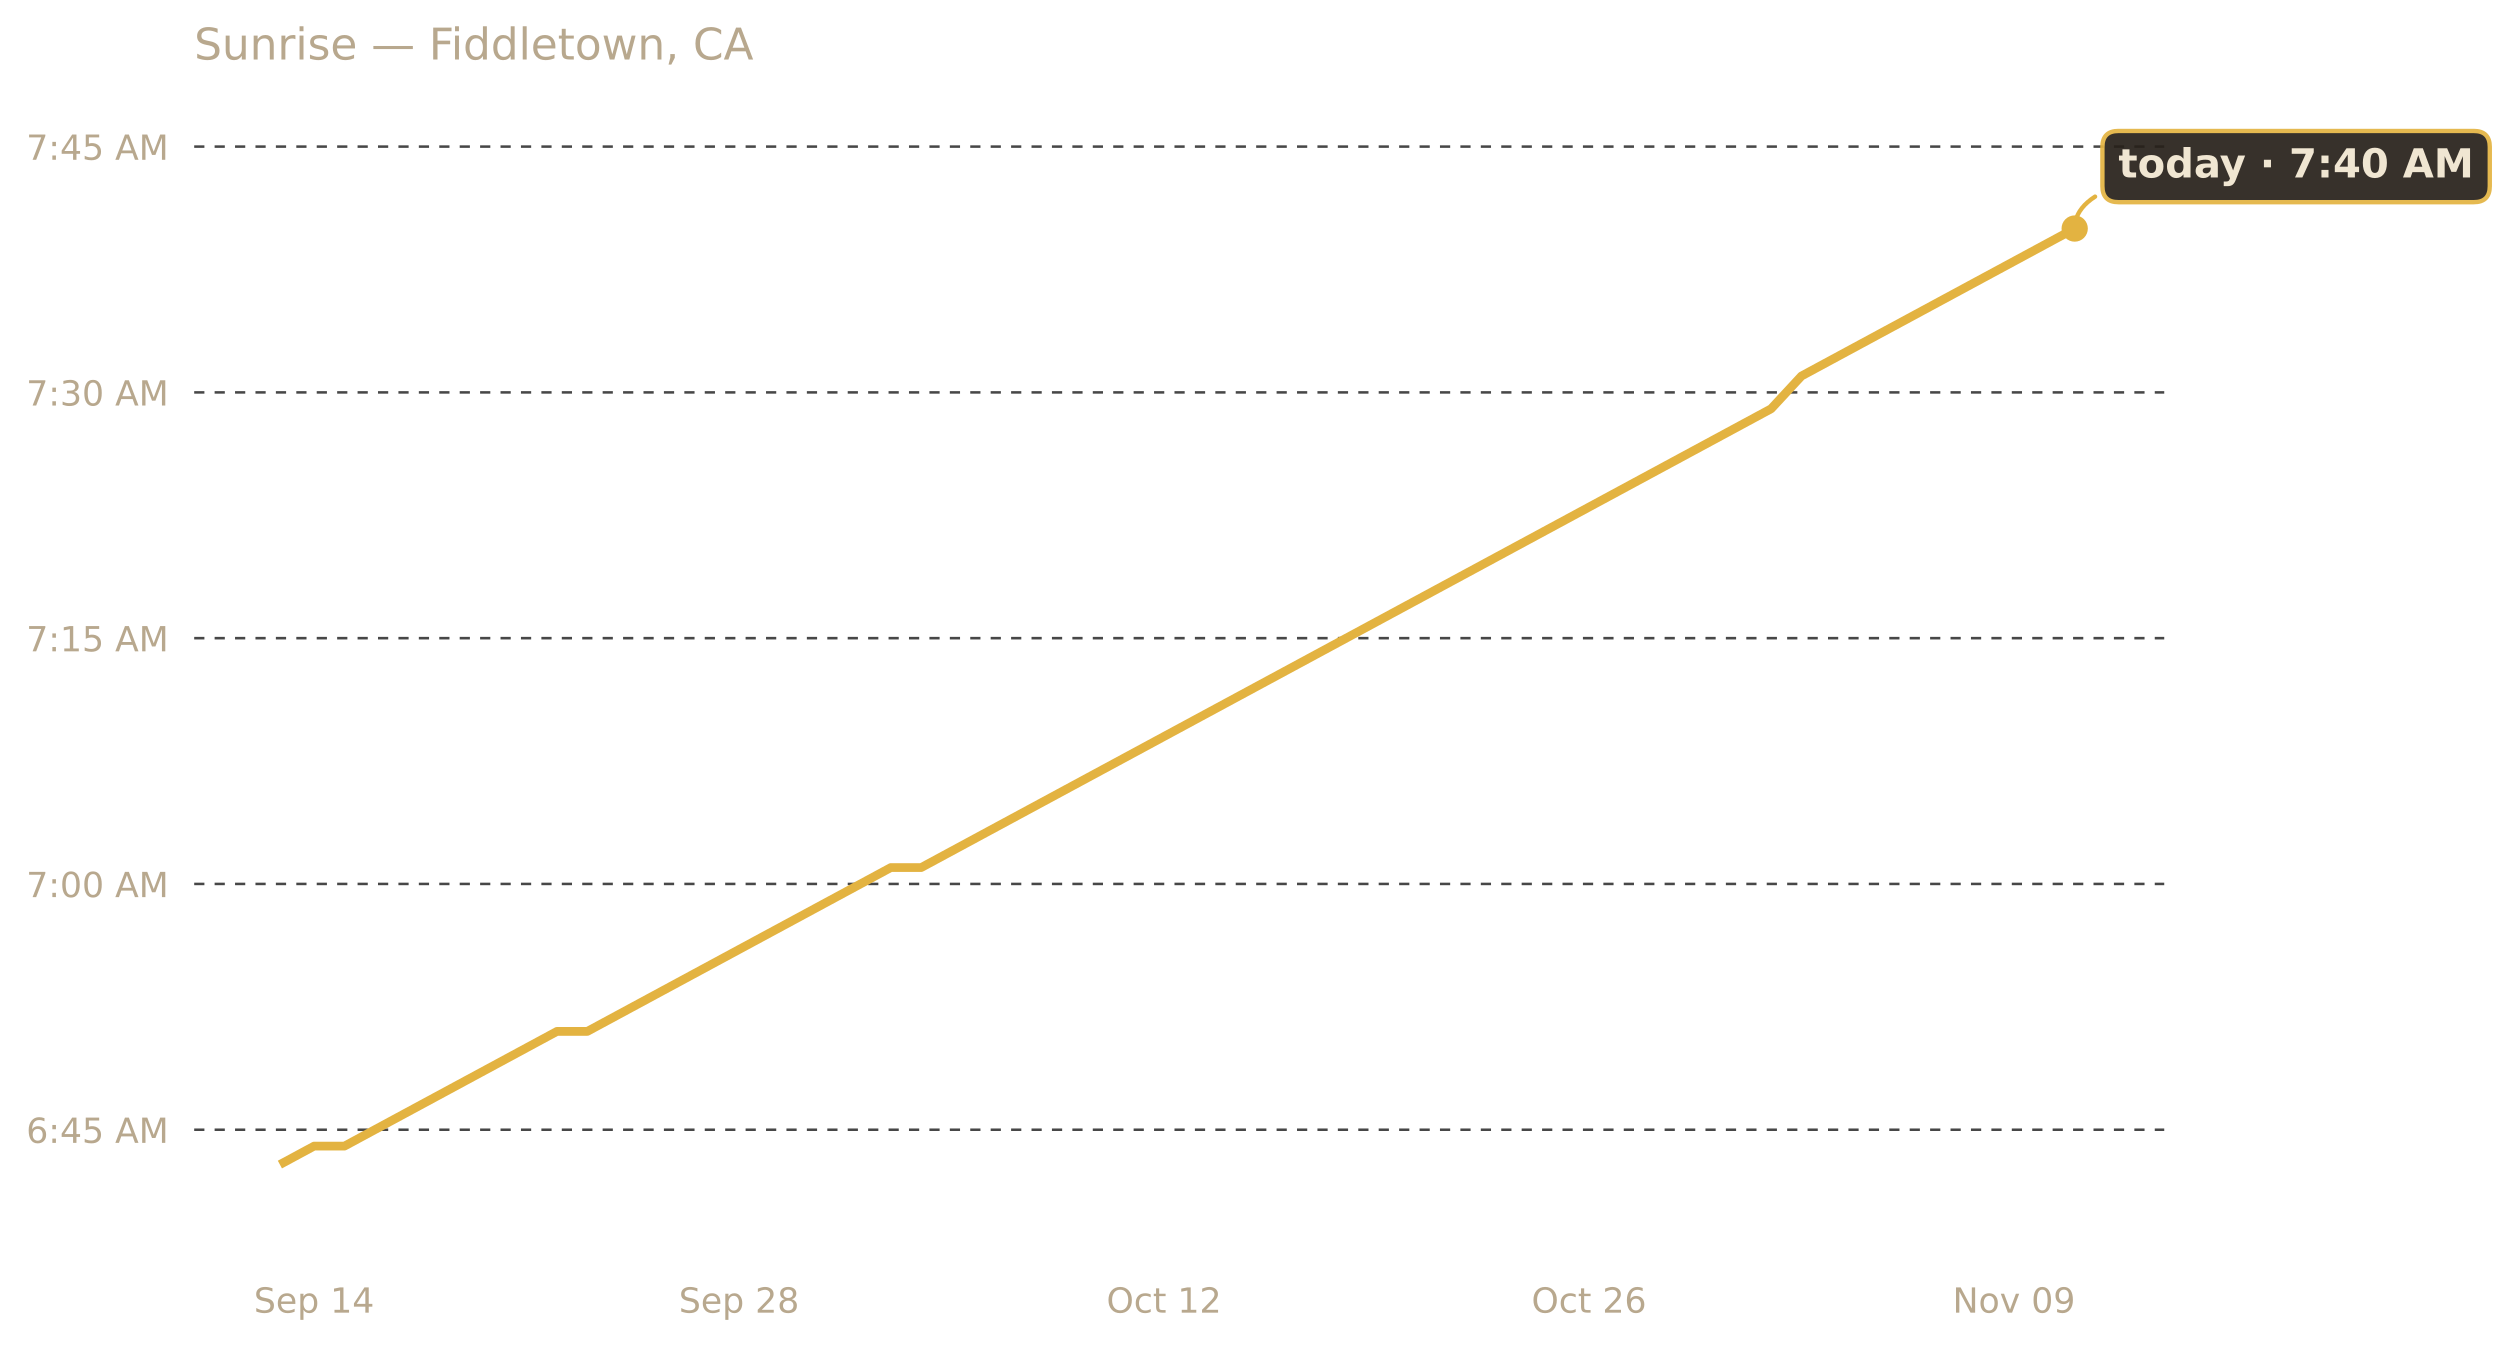
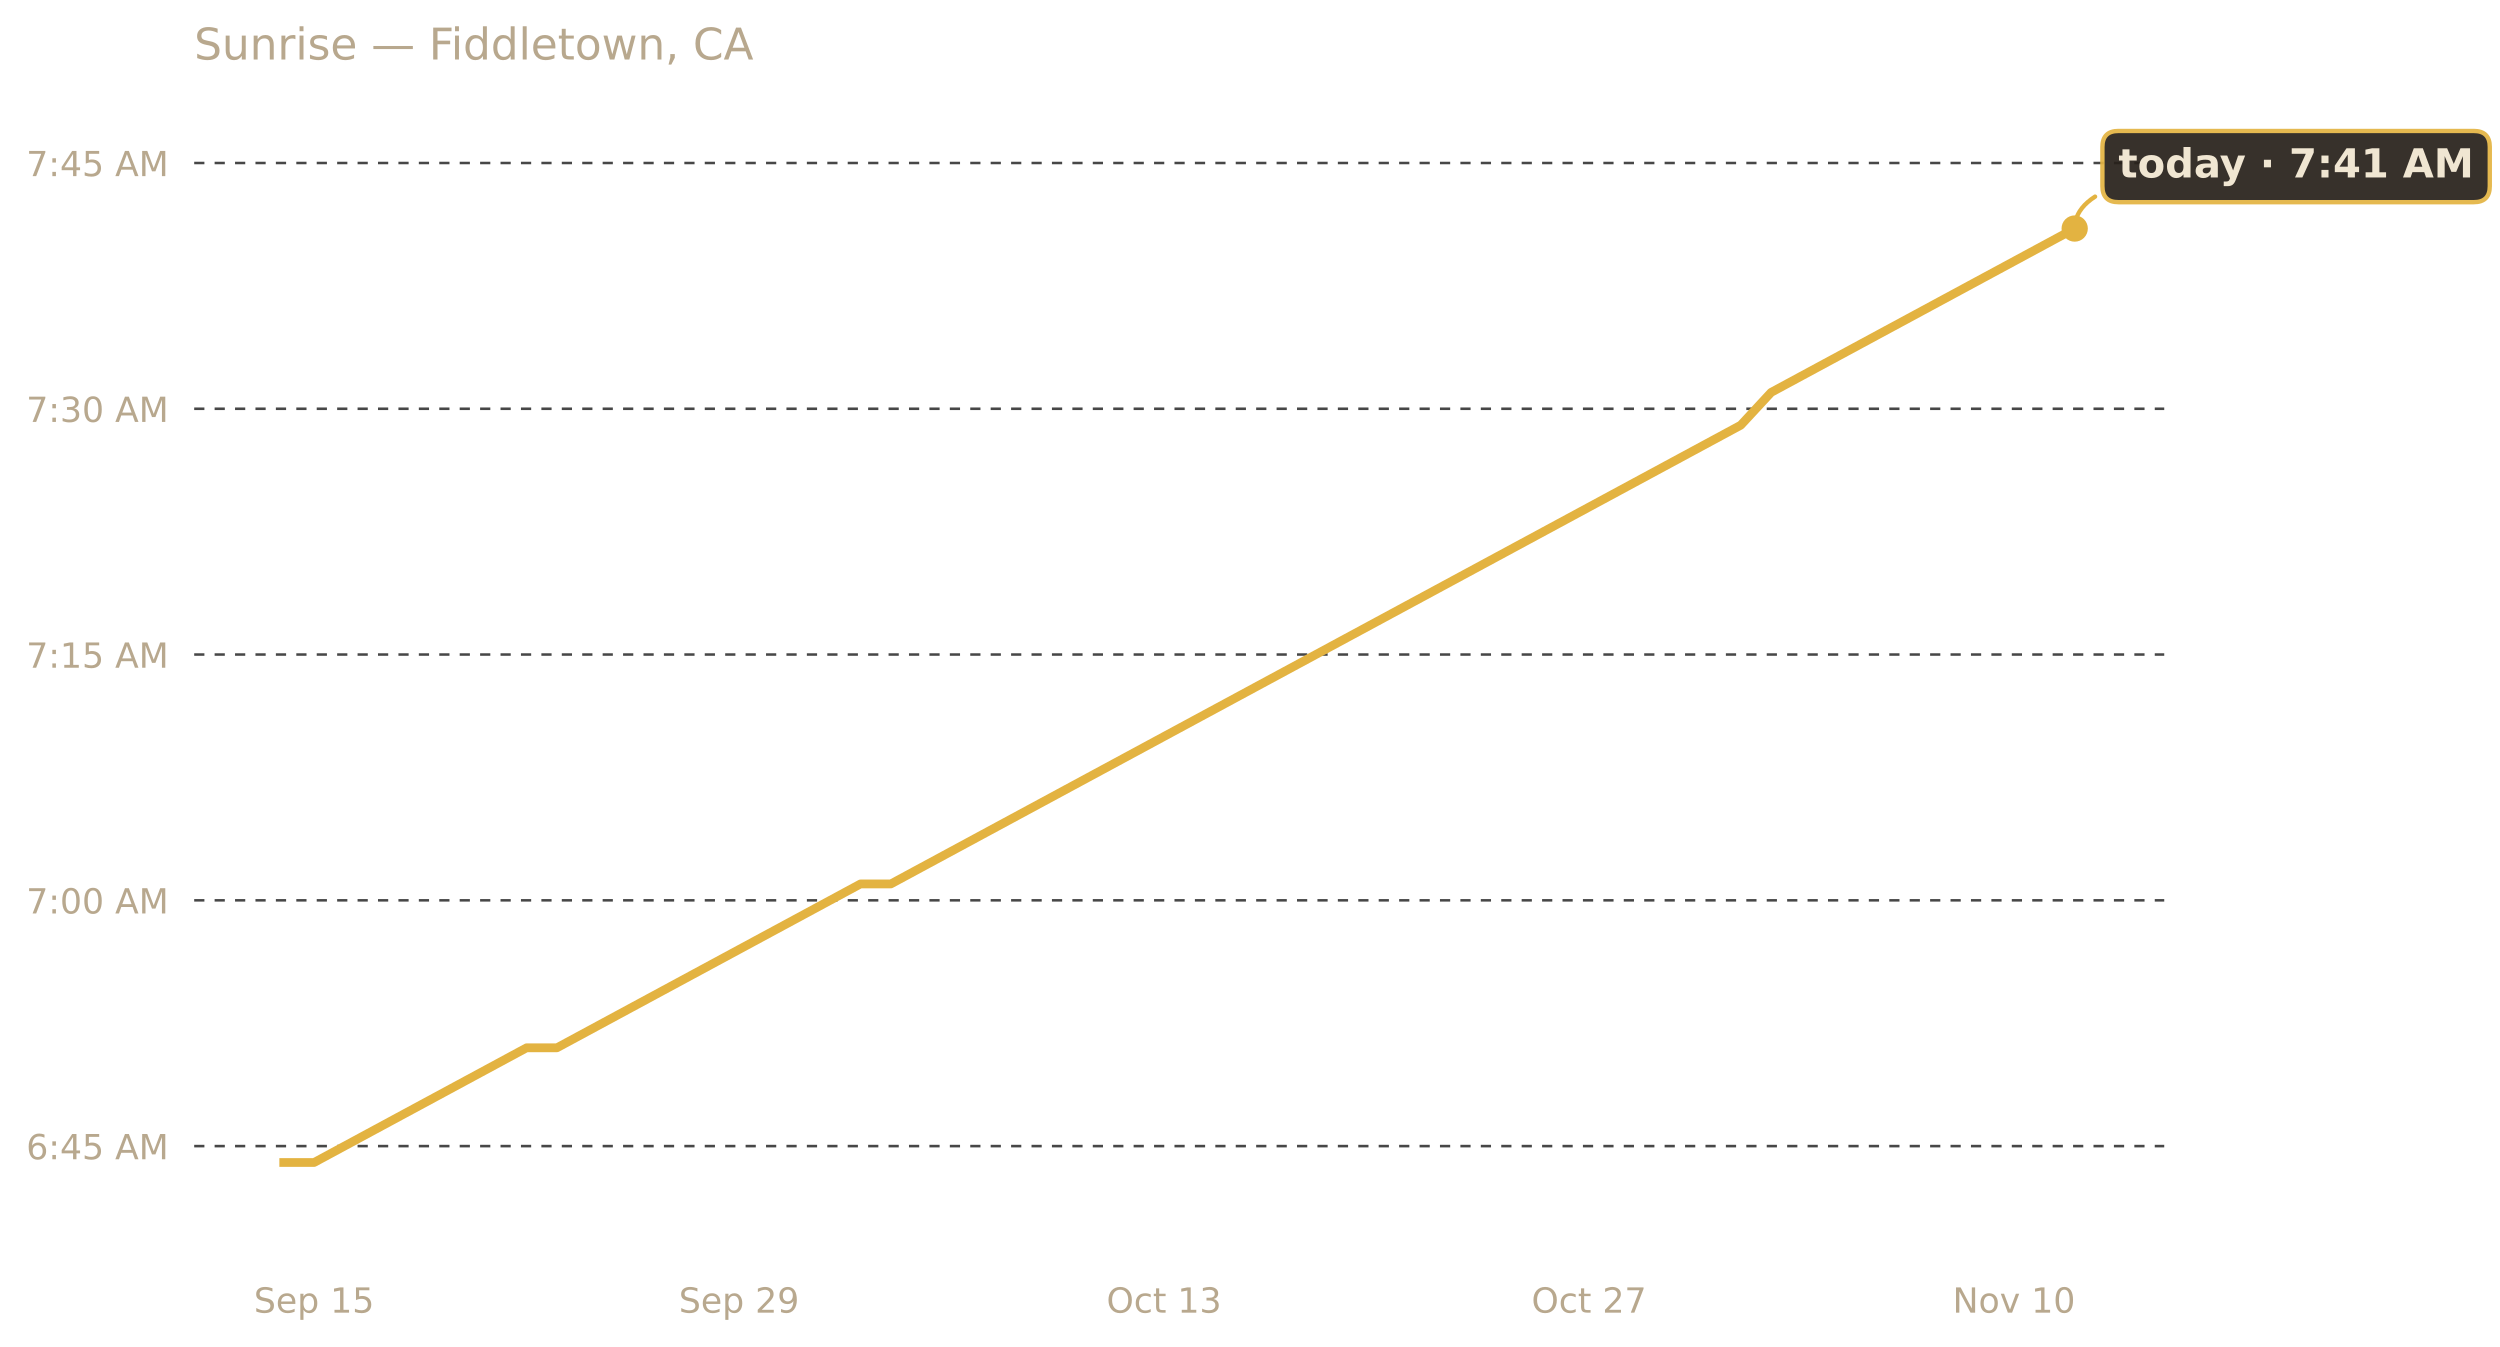
<svg xmlns="http://www.w3.org/2000/svg" xmlns:xlink="http://www.w3.org/1999/xlink" width="685.516pt" height="369.112pt" viewBox="0 0 685.516 369.112" version="1.1">
  <defs>
    <style type="text/css">*{stroke-linejoin: round; stroke-linecap: butt}</style>
  </defs>
  <g id="figure_1">
    <g id="patch_1">
      <path d="M 0 369.112  L 685.516 369.112  L 685.516 0  L 0 0  L 0 369.112  z " style="fill: none; opacity: 0" />
    </g>
    <g id="axes_1">
      <g id="patch_2">
        <path d="M 53.248 345.718  L 593.447 345.718  L 593.447 30.318  L 53.248 30.318  L 53.248 345.718  z " style="fill: none" />
      </g>
      <g id="matplotlib.axis_1">
        <g id="xtick_1">
          <g id="text_1">
            <g style="fill: #b8a88e" transform="translate(69.6183 359.9366) scale(0.095 -0.095)">
              <defs>
                <path id="DejaVuSans-53" d="M 3425 4513  L 3425 3897  Q 3066 4069 2747 4153  Q 2428 4238 2131 4238  Q 1616 4238 1336 4038  Q 1056 3838 1056 3469  Q 1056 3159 1242 3001  Q 1428 2844 1947 2747  L 2328 2669  Q 3034 2534 3370 2195  Q 3706 1856 3706 1288  Q 3706 609 3251 259  Q 2797 -91 1919 -91  Q 1588 -91 1214 -16  Q 841 59 441 206  L 441 856  Q 825 641 1194 531  Q 1563 422 1919 422  Q 2459 422 2753 634  Q 3047 847 3047 1241  Q 3047 1584 2836 1778  Q 2625 1972 2144 2069  L 1759 2144  Q 1053 2284 737 2584  Q 422 2884 422 3419  Q 422 4038 858 4394  Q 1294 4750 2059 4750  Q 2388 4750 2728 4690  Q 3069 4631 3425 4513  z " transform="scale(0.015625)" />
                <path id="DejaVuSans-65" d="M 3597 1894  L 3597 1613  L 953 1613  Q 991 1019 1311 708  Q 1631 397 2203 397  Q 2534 397 2845 478  Q 3156 559 3463 722  L 3463 178  Q 3153 47 2828 -22  Q 2503 -91 2169 -91  Q 1331 -91 842 396  Q 353 884 353 1716  Q 353 2575 817 3079  Q 1281 3584 2069 3584  Q 2775 3584 3186 3129  Q 3597 2675 3597 1894  z M 3022 2063  Q 3016 2534 2758 2815  Q 2500 3097 2075 3097  Q 1594 3097 1305 2825  Q 1016 2553 972 2059  L 3022 2063  z " transform="scale(0.015625)" />
                <path id="DejaVuSans-70" d="M 1159 525  L 1159 -1331  L 581 -1331  L 581 3500  L 1159 3500  L 1159 2969  Q 1341 3281 1617 3432  Q 1894 3584 2278 3584  Q 2916 3584 3314 3078  Q 3713 2572 3713 1747  Q 3713 922 3314 415  Q 2916 -91 2278 -91  Q 1894 -91 1617 61  Q 1341 213 1159 525  z M 3116 1747  Q 3116 2381 2855 2742  Q 2594 3103 2138 3103  Q 1681 3103 1420 2742  Q 1159 2381 1159 1747  Q 1159 1113 1420 752  Q 1681 391 2138 391  Q 2594 391 2855 752  Q 3116 1113 3116 1747  z " transform="scale(0.015625)" />
                <path id="DejaVuSans-20" transform="scale(0.015625)" />
                <path id="DejaVuSans-31" d="M 794 531  L 1825 531  L 1825 4091  L 703 3866  L 703 4441  L 1819 4666  L 2450 4666  L 2450 531  L 3481 531  L 3481 0  L 794 0  L 794 531  z " transform="scale(0.015625)" />
-                 <path id="DejaVuSans-34" d="M 2419 4116  L 825 1625  L 2419 1625  L 2419 4116  z M 2253 4666  L 3047 4666  L 3047 1625  L 3713 1625  L 3713 1100  L 3047 1100  L 3047 0  L 2419 0  L 2419 1100  L 313 1100  L 313 1709  L 2253 4666  z " transform="scale(0.015625)" />
+                 <path id="DejaVuSans-35" d="M 691 4666  L 3169 4666  L 3169 4134  L 1269 4134  L 1269 2991  Q 1406 3038 1543 3061  Q 1681 3084 1819 3084  Q 2600 3084 3056 2656  Q 3513 2228 3513 1497  Q 3513 744 3044 326  Q 2575 -91 1722 -91  Q 1428 -91 1123 -41  Q 819 9 494 109  L 494 744  Q 775 591 1075 516  Q 1375 441 1709 441  Q 2250 441 2565 725  Q 2881 1009 2881 1497  Q 2881 1984 2565 2268  Q 2250 2553 1709 2553  Q 1456 2553 1204 2497  Q 953 2441 691 2322  L 691 4666  z " transform="scale(0.015625)" />
              </defs>
              <use xlink:href="#DejaVuSans-53" />
              <use xlink:href="#DejaVuSans-65" x="63.477" />
              <use xlink:href="#DejaVuSans-70" x="125" />
              <use xlink:href="#DejaVuSans-20" x="188.477" />
              <use xlink:href="#DejaVuSans-31" x="220.264" />
-               <use xlink:href="#DejaVuSans-34" x="283.887" />
+               <use xlink:href="#DejaVuSans-35" x="283.887" />
            </g>
          </g>
        </g>
        <g id="xtick_2">
          <g id="text_2">
            <g style="fill: #b8a88e" transform="translate(186.1481 359.9366) scale(0.095 -0.095)">
              <defs>
                <path id="DejaVuSans-32" d="M 1228 531  L 3431 531  L 3431 0  L 469 0  L 469 531  Q 828 903 1448 1529  Q 2069 2156 2228 2338  Q 2531 2678 2651 2914  Q 2772 3150 2772 3378  Q 2772 3750 2511 3984  Q 2250 4219 1831 4219  Q 1534 4219 1204 4116  Q 875 4013 500 3803  L 500 4441  Q 881 4594 1212 4672  Q 1544 4750 1819 4750  Q 2544 4750 2975 4387  Q 3406 4025 3406 3419  Q 3406 3131 3298 2873  Q 3191 2616 2906 2266  Q 2828 2175 2409 1742  Q 1991 1309 1228 531  z " transform="scale(0.015625)" />
-                 <path id="DejaVuSans-38" d="M 2034 2216  Q 1584 2216 1326 1975  Q 1069 1734 1069 1313  Q 1069 891 1326 650  Q 1584 409 2034 409  Q 2484 409 2743 651  Q 3003 894 3003 1313  Q 3003 1734 2745 1975  Q 2488 2216 2034 2216  z M 1403 2484  Q 997 2584 770 2862  Q 544 3141 544 3541  Q 544 4100 942 4425  Q 1341 4750 2034 4750  Q 2731 4750 3128 4425  Q 3525 4100 3525 3541  Q 3525 3141 3298 2862  Q 3072 2584 2669 2484  Q 3125 2378 3379 2068  Q 3634 1759 3634 1313  Q 3634 634 3220 271  Q 2806 -91 2034 -91  Q 1263 -91 848 271  Q 434 634 434 1313  Q 434 1759 690 2068  Q 947 2378 1403 2484  z M 1172 3481  Q 1172 3119 1398 2916  Q 1625 2713 2034 2713  Q 2441 2713 2670 2916  Q 2900 3119 2900 3481  Q 2900 3844 2670 4047  Q 2441 4250 2034 4250  Q 1625 4250 1398 4047  Q 1172 3844 1172 3481  z " transform="scale(0.015625)" />
+                 <path id="DejaVuSans-39" d="M 703 97  L 703 672  Q 941 559 1184 500  Q 1428 441 1663 441  Q 2288 441 2617 861  Q 2947 1281 2994 2138  Q 2813 1869 2534 1725  Q 2256 1581 1919 1581  Q 1219 1581 811 2004  Q 403 2428 403 3163  Q 403 3881 828 4315  Q 1253 4750 1959 4750  Q 2769 4750 3195 4129  Q 3622 3509 3622 2328  Q 3622 1225 3098 567  Q 2575 -91 1691 -91  Q 1453 -91 1209 -44  Q 966 3 703 97  z M 1959 2075  Q 2384 2075 2632 2365  Q 2881 2656 2881 3163  Q 2881 3666 2632 3958  Q 2384 4250 1959 4250  Q 1534 4250 1286 3958  Q 1038 3666 1038 3163  Q 1038 2656 1286 2365  Q 1534 2075 1959 2075  z " transform="scale(0.015625)" />
              </defs>
              <use xlink:href="#DejaVuSans-53" />
              <use xlink:href="#DejaVuSans-65" x="63.477" />
              <use xlink:href="#DejaVuSans-70" x="125" />
              <use xlink:href="#DejaVuSans-20" x="188.477" />
              <use xlink:href="#DejaVuSans-32" x="220.264" />
-               <use xlink:href="#DejaVuSans-38" x="283.887" />
+               <use xlink:href="#DejaVuSans-39" x="283.887" />
            </g>
          </g>
        </g>
        <g id="xtick_3">
          <g id="text_3">
            <g style="fill: #b8a88e" transform="translate(303.4187 359.9366) scale(0.095 -0.095)">
              <defs>
                <path id="DejaVuSans-4f" d="M 2522 4238  Q 1834 4238 1429 3725  Q 1025 3213 1025 2328  Q 1025 1447 1429 934  Q 1834 422 2522 422  Q 3209 422 3611 934  Q 4013 1447 4013 2328  Q 4013 3213 3611 3725  Q 3209 4238 2522 4238  z M 2522 4750  Q 3503 4750 4090 4092  Q 4678 3434 4678 2328  Q 4678 1225 4090 567  Q 3503 -91 2522 -91  Q 1538 -91 948 565  Q 359 1222 359 2328  Q 359 3434 948 4092  Q 1538 4750 2522 4750  z " transform="scale(0.015625)" />
                <path id="DejaVuSans-63" d="M 3122 3366  L 3122 2828  Q 2878 2963 2633 3030  Q 2388 3097 2138 3097  Q 1578 3097 1268 2742  Q 959 2388 959 1747  Q 959 1106 1268 751  Q 1578 397 2138 397  Q 2388 397 2633 464  Q 2878 531 3122 666  L 3122 134  Q 2881 22 2623 -34  Q 2366 -91 2075 -91  Q 1284 -91 818 406  Q 353 903 353 1747  Q 353 2603 823 3093  Q 1294 3584 2113 3584  Q 2378 3584 2631 3529  Q 2884 3475 3122 3366  z " transform="scale(0.015625)" />
                <path id="DejaVuSans-74" d="M 1172 4494  L 1172 3500  L 2356 3500  L 2356 3053  L 1172 3053  L 1172 1153  Q 1172 725 1289 603  Q 1406 481 1766 481  L 2356 481  L 2356 0  L 1766 0  Q 1100 0 847 248  Q 594 497 594 1153  L 594 3053  L 172 3053  L 172 3500  L 594 3500  L 594 4494  L 1172 4494  z " transform="scale(0.015625)" />
+                 <path id="DejaVuSans-33" d="M 2597 2516  Q 3050 2419 3304 2112  Q 3559 1806 3559 1356  Q 3559 666 3084 287  Q 2609 -91 1734 -91  Q 1441 -91 1130 -33  Q 819 25 488 141  L 488 750  Q 750 597 1062 519  Q 1375 441 1716 441  Q 2309 441 2620 675  Q 2931 909 2931 1356  Q 2931 1769 2642 2001  Q 2353 2234 1838 2234  L 1294 2234  L 1294 2753  L 1863 2753  Q 2328 2753 2575 2939  Q 2822 3125 2822 3475  Q 2822 3834 2567 4026  Q 2313 4219 1838 4219  Q 1578 4219 1281 4162  Q 984 4106 628 3988  L 628 4550  Q 988 4650 1302 4700  Q 1616 4750 1894 4750  Q 2613 4750 3031 4423  Q 3450 4097 3450 3541  Q 3450 3153 3228 2886  Q 3006 2619 2597 2516  z " transform="scale(0.015625)" />
              </defs>
              <use xlink:href="#DejaVuSans-4f" />
              <use xlink:href="#DejaVuSans-63" x="78.711" />
              <use xlink:href="#DejaVuSans-74" x="133.691" />
              <use xlink:href="#DejaVuSans-20" x="172.9" />
              <use xlink:href="#DejaVuSans-31" x="204.688" />
-               <use xlink:href="#DejaVuSans-32" x="268.311" />
+               <use xlink:href="#DejaVuSans-33" x="268.311" />
            </g>
          </g>
        </g>
        <g id="xtick_4">
          <g id="text_4">
            <g style="fill: #b8a88e" transform="translate(419.9486 359.9366) scale(0.095 -0.095)">
              <defs>
-                 <path id="DejaVuSans-36" d="M 2113 2584  Q 1688 2584 1439 2293  Q 1191 2003 1191 1497  Q 1191 994 1439 701  Q 1688 409 2113 409  Q 2538 409 2786 701  Q 3034 994 3034 1497  Q 3034 2003 2786 2293  Q 2538 2584 2113 2584  z M 3366 4563  L 3366 3988  Q 3128 4100 2886 4159  Q 2644 4219 2406 4219  Q 1781 4219 1451 3797  Q 1122 3375 1075 2522  Q 1259 2794 1537 2939  Q 1816 3084 2150 3084  Q 2853 3084 3261 2657  Q 3669 2231 3669 1497  Q 3669 778 3244 343  Q 2819 -91 2113 -91  Q 1303 -91 875 529  Q 447 1150 447 2328  Q 447 3434 972 4092  Q 1497 4750 2381 4750  Q 2619 4750 2861 4703  Q 3103 4656 3366 4563  z " transform="scale(0.015625)" />
+                 <path id="DejaVuSans-37" d="M 525 4666  L 3525 4666  L 3525 4397  L 1831 0  L 1172 0  L 2766 4134  L 525 4134  L 525 4666  z " transform="scale(0.015625)" />
              </defs>
              <use xlink:href="#DejaVuSans-4f" />
              <use xlink:href="#DejaVuSans-63" x="78.711" />
              <use xlink:href="#DejaVuSans-74" x="133.691" />
              <use xlink:href="#DejaVuSans-20" x="172.9" />
              <use xlink:href="#DejaVuSans-32" x="204.688" />
-               <use xlink:href="#DejaVuSans-36" x="268.311" />
+               <use xlink:href="#DejaVuSans-37" x="268.311" />
            </g>
          </g>
        </g>
        <g id="xtick_5">
          <g id="text_5">
            <g style="fill: #b8a88e" transform="translate(535.42 359.9366) scale(0.095 -0.095)">
              <defs>
                <path id="DejaVuSans-4e" d="M 628 4666  L 1478 4666  L 3547 763  L 3547 4666  L 4159 4666  L 4159 0  L 3309 0  L 1241 3903  L 1241 0  L 628 0  L 628 4666  z " transform="scale(0.015625)" />
                <path id="DejaVuSans-6f" d="M 1959 3097  Q 1497 3097 1228 2736  Q 959 2375 959 1747  Q 959 1119 1226 758  Q 1494 397 1959 397  Q 2419 397 2687 759  Q 2956 1122 2956 1747  Q 2956 2369 2687 2733  Q 2419 3097 1959 3097  z M 1959 3584  Q 2709 3584 3137 3096  Q 3566 2609 3566 1747  Q 3566 888 3137 398  Q 2709 -91 1959 -91  Q 1206 -91 779 398  Q 353 888 353 1747  Q 353 2609 779 3096  Q 1206 3584 1959 3584  z " transform="scale(0.015625)" />
                <path id="DejaVuSans-76" d="M 191 3500  L 800 3500  L 1894 563  L 2988 3500  L 3597 3500  L 2284 0  L 1503 0  L 191 3500  z " transform="scale(0.015625)" />
                <path id="DejaVuSans-30" d="M 2034 4250  Q 1547 4250 1301 3770  Q 1056 3291 1056 2328  Q 1056 1369 1301 889  Q 1547 409 2034 409  Q 2525 409 2770 889  Q 3016 1369 3016 2328  Q 3016 3291 2770 3770  Q 2525 4250 2034 4250  z M 2034 4750  Q 2819 4750 3233 4129  Q 3647 3509 3647 2328  Q 3647 1150 3233 529  Q 2819 -91 2034 -91  Q 1250 -91 836 529  Q 422 1150 422 2328  Q 422 3509 836 4129  Q 1250 4750 2034 4750  z " transform="scale(0.015625)" />
-                 <path id="DejaVuSans-39" d="M 703 97  L 703 672  Q 941 559 1184 500  Q 1428 441 1663 441  Q 2288 441 2617 861  Q 2947 1281 2994 2138  Q 2813 1869 2534 1725  Q 2256 1581 1919 1581  Q 1219 1581 811 2004  Q 403 2428 403 3163  Q 403 3881 828 4315  Q 1253 4750 1959 4750  Q 2769 4750 3195 4129  Q 3622 3509 3622 2328  Q 3622 1225 3098 567  Q 2575 -91 1691 -91  Q 1453 -91 1209 -44  Q 966 3 703 97  z M 1959 2075  Q 2384 2075 2632 2365  Q 2881 2656 2881 3163  Q 2881 3666 2632 3958  Q 2384 4250 1959 4250  Q 1534 4250 1286 3958  Q 1038 3666 1038 3163  Q 1038 2656 1286 2365  Q 1534 2075 1959 2075  z " transform="scale(0.015625)" />
              </defs>
              <use xlink:href="#DejaVuSans-4e" />
              <use xlink:href="#DejaVuSans-6f" x="74.805" />
              <use xlink:href="#DejaVuSans-76" x="135.986" />
              <use xlink:href="#DejaVuSans-20" x="195.166" />
-               <use xlink:href="#DejaVuSans-30" x="226.953" />
-               <use xlink:href="#DejaVuSans-39" x="290.576" />
+               <use xlink:href="#DejaVuSans-31" x="226.953" />
+               <use xlink:href="#DejaVuSans-30" x="290.576" />
            </g>
          </g>
        </g>
      </g>
      <g id="matplotlib.axis_2">
        <g id="ytick_1">
          <g id="line2d_1">
-             <path d="M 53.248 309.775  L 593.447 309.775  " clip-path="url(#p7922333e09)" style="fill: none; stroke-dasharray: 2.8,2.8; stroke-dashoffset: 0; stroke: #474747; stroke-width: 0.7" />
+             <path d="M 53.248 314.268  L 593.447 314.268  " clip-path="url(#p04e394784c)" style="fill: none; stroke-dasharray: 2.8,2.8; stroke-dashoffset: 0; stroke: #474747; stroke-width: 0.7" />
          </g>
          <g id="text_6">
-             <g style="fill: #b8a88e" transform="translate(7.2 313.3844) scale(0.095 -0.095)">
-               <defs>
+             <g style="fill: #b8a88e" transform="translate(7.2 317.8772) scale(0.095 -0.095)">
+               <defs>
+                 <path id="DejaVuSans-36" d="M 2113 2584  Q 1688 2584 1439 2293  Q 1191 2003 1191 1497  Q 1191 994 1439 701  Q 1688 409 2113 409  Q 2538 409 2786 701  Q 3034 994 3034 1497  Q 3034 2003 2786 2293  Q 2538 2584 2113 2584  z M 3366 4563  L 3366 3988  Q 3128 4100 2886 4159  Q 2644 4219 2406 4219  Q 1781 4219 1451 3797  Q 1122 3375 1075 2522  Q 1259 2794 1537 2939  Q 1816 3084 2150 3084  Q 2853 3084 3261 2657  Q 3669 2231 3669 1497  Q 3669 778 3244 343  Q 2819 -91 2113 -91  Q 1303 -91 875 529  Q 447 1150 447 2328  Q 447 3434 972 4092  Q 1497 4750 2381 4750  Q 2619 4750 2861 4703  Q 3103 4656 3366 4563  z " transform="scale(0.015625)" />
                <path id="DejaVuSans-3a" d="M 750 794  L 1409 794  L 1409 0  L 750 0  L 750 794  z M 750 3309  L 1409 3309  L 1409 2516  L 750 2516  L 750 3309  z " transform="scale(0.015625)" />
-                 <path id="DejaVuSans-35" d="M 691 4666  L 3169 4666  L 3169 4134  L 1269 4134  L 1269 2991  Q 1406 3038 1543 3061  Q 1681 3084 1819 3084  Q 2600 3084 3056 2656  Q 3513 2228 3513 1497  Q 3513 744 3044 326  Q 2575 -91 1722 -91  Q 1428 -91 1123 -41  Q 819 9 494 109  L 494 744  Q 775 591 1075 516  Q 1375 441 1709 441  Q 2250 441 2565 725  Q 2881 1009 2881 1497  Q 2881 1984 2565 2268  Q 2250 2553 1709 2553  Q 1456 2553 1204 2497  Q 953 2441 691 2322  L 691 4666  z " transform="scale(0.015625)" />
+                 <path id="DejaVuSans-34" d="M 2419 4116  L 825 1625  L 2419 1625  L 2419 4116  z M 2253 4666  L 3047 4666  L 3047 1625  L 3713 1625  L 3713 1100  L 3047 1100  L 3047 0  L 2419 0  L 2419 1100  L 313 1100  L 313 1709  L 2253 4666  z " transform="scale(0.015625)" />
                <path id="DejaVuSans-41" d="M 2188 4044  L 1331 1722  L 3047 1722  L 2188 4044  z M 1831 4666  L 2547 4666  L 4325 0  L 3669 0  L 3244 1197  L 1141 1197  L 716 0  L 50 0  L 1831 4666  z " transform="scale(0.015625)" />
                <path id="DejaVuSans-4d" d="M 628 4666  L 1569 4666  L 2759 1491  L 3956 4666  L 4897 4666  L 4897 0  L 4281 0  L 4281 4097  L 3078 897  L 2444 897  L 1241 4097  L 1241 0  L 628 0  L 628 4666  z " transform="scale(0.015625)" />
              </defs>
              <use xlink:href="#DejaVuSans-36" />
              <use xlink:href="#DejaVuSans-3a" x="63.623" />
              <use xlink:href="#DejaVuSans-34" x="97.314" />
              <use xlink:href="#DejaVuSans-35" x="160.938" />
              <use xlink:href="#DejaVuSans-20" x="224.561" />
              <use xlink:href="#DejaVuSans-41" x="256.348" />
              <use xlink:href="#DejaVuSans-4d" x="324.756" />
            </g>
          </g>
        </g>
        <g id="ytick_2">
          <g id="line2d_2">
-             <path d="M 53.248 242.382  L 593.447 242.382  " clip-path="url(#p7922333e09)" style="fill: none; stroke-dasharray: 2.8,2.8; stroke-dashoffset: 0; stroke: #474747; stroke-width: 0.7" />
+             <path d="M 53.248 246.875  L 593.447 246.875  " clip-path="url(#p04e394784c)" style="fill: none; stroke-dasharray: 2.8,2.8; stroke-dashoffset: 0; stroke: #474747; stroke-width: 0.7" />
          </g>
          <g id="text_7">
-             <g style="fill: #b8a88e" transform="translate(7.2 245.9912) scale(0.095 -0.095)">
-               <defs>
-                 <path id="DejaVuSans-37" d="M 525 4666  L 3525 4666  L 3525 4397  L 1831 0  L 1172 0  L 2766 4134  L 525 4134  L 525 4666  z " transform="scale(0.015625)" />
-               </defs>
+             <g style="fill: #b8a88e" transform="translate(7.2 250.4841) scale(0.095 -0.095)">
              <use xlink:href="#DejaVuSans-37" />
              <use xlink:href="#DejaVuSans-3a" x="63.623" />
              <use xlink:href="#DejaVuSans-30" x="97.314" />
              <use xlink:href="#DejaVuSans-30" x="160.938" />
              <use xlink:href="#DejaVuSans-20" x="224.561" />
              <use xlink:href="#DejaVuSans-41" x="256.348" />
              <use xlink:href="#DejaVuSans-4d" x="324.756" />
            </g>
          </g>
        </g>
        <g id="ytick_3">
          <g id="line2d_3">
-             <path d="M 53.248 174.989  L 593.447 174.989  " clip-path="url(#p7922333e09)" style="fill: none; stroke-dasharray: 2.8,2.8; stroke-dashoffset: 0; stroke: #474747; stroke-width: 0.7" />
+             <path d="M 53.248 179.482  L 593.447 179.482  " clip-path="url(#p04e394784c)" style="fill: none; stroke-dasharray: 2.8,2.8; stroke-dashoffset: 0; stroke: #474747; stroke-width: 0.7" />
          </g>
          <g id="text_8">
-             <g style="fill: #b8a88e" transform="translate(7.2 178.598) scale(0.095 -0.095)">
+             <g style="fill: #b8a88e" transform="translate(7.2 183.0909) scale(0.095 -0.095)">
              <use xlink:href="#DejaVuSans-37" />
              <use xlink:href="#DejaVuSans-3a" x="63.623" />
              <use xlink:href="#DejaVuSans-31" x="97.314" />
              <use xlink:href="#DejaVuSans-35" x="160.938" />
              <use xlink:href="#DejaVuSans-20" x="224.561" />
              <use xlink:href="#DejaVuSans-41" x="256.348" />
              <use xlink:href="#DejaVuSans-4d" x="324.756" />
            </g>
          </g>
        </g>
        <g id="ytick_4">
          <g id="line2d_4">
-             <path d="M 53.248 107.596  L 593.447 107.596  " clip-path="url(#p7922333e09)" style="fill: none; stroke-dasharray: 2.8,2.8; stroke-dashoffset: 0; stroke: #474747; stroke-width: 0.7" />
+             <path d="M 53.248 112.088  L 593.447 112.088  " clip-path="url(#p04e394784c)" style="fill: none; stroke-dasharray: 2.8,2.8; stroke-dashoffset: 0; stroke: #474747; stroke-width: 0.7" />
          </g>
          <g id="text_9">
-             <g style="fill: #b8a88e" transform="translate(7.2 111.2049) scale(0.095 -0.095)">
-               <defs>
-                 <path id="DejaVuSans-33" d="M 2597 2516  Q 3050 2419 3304 2112  Q 3559 1806 3559 1356  Q 3559 666 3084 287  Q 2609 -91 1734 -91  Q 1441 -91 1130 -33  Q 819 25 488 141  L 488 750  Q 750 597 1062 519  Q 1375 441 1716 441  Q 2309 441 2620 675  Q 2931 909 2931 1356  Q 2931 1769 2642 2001  Q 2353 2234 1838 2234  L 1294 2234  L 1294 2753  L 1863 2753  Q 2328 2753 2575 2939  Q 2822 3125 2822 3475  Q 2822 3834 2567 4026  Q 2313 4219 1838 4219  Q 1578 4219 1281 4162  Q 984 4106 628 3988  L 628 4550  Q 988 4650 1302 4700  Q 1616 4750 1894 4750  Q 2613 4750 3031 4423  Q 3450 4097 3450 3541  Q 3450 3153 3228 2886  Q 3006 2619 2597 2516  z " transform="scale(0.015625)" />
-               </defs>
+             <g style="fill: #b8a88e" transform="translate(7.2 115.6978) scale(0.095 -0.095)">
              <use xlink:href="#DejaVuSans-37" />
              <use xlink:href="#DejaVuSans-3a" x="63.623" />
              <use xlink:href="#DejaVuSans-33" x="97.314" />
              <use xlink:href="#DejaVuSans-30" x="160.938" />
              <use xlink:href="#DejaVuSans-20" x="224.561" />
              <use xlink:href="#DejaVuSans-41" x="256.348" />
              <use xlink:href="#DejaVuSans-4d" x="324.756" />
            </g>
          </g>
        </g>
        <g id="ytick_5">
          <g id="line2d_5">
-             <path d="M 53.248 40.202  L 593.447 40.202  " clip-path="url(#p7922333e09)" style="fill: none; stroke-dasharray: 2.8,2.8; stroke-dashoffset: 0; stroke: #474747; stroke-width: 0.7" />
+             <path d="M 53.248 44.695  L 593.447 44.695  " clip-path="url(#p04e394784c)" style="fill: none; stroke-dasharray: 2.8,2.8; stroke-dashoffset: 0; stroke: #474747; stroke-width: 0.7" />
          </g>
          <g id="text_10">
-             <g style="fill: #b8a88e" transform="translate(7.2 43.81171) scale(0.095 -0.095)">
+             <g style="fill: #b8a88e" transform="translate(7.2 48.30459) scale(0.095 -0.095)">
              <use xlink:href="#DejaVuSans-37" />
              <use xlink:href="#DejaVuSans-3a" x="63.623" />
              <use xlink:href="#DejaVuSans-34" x="97.314" />
              <use xlink:href="#DejaVuSans-35" x="160.938" />
              <use xlink:href="#DejaVuSans-20" x="224.561" />
              <use xlink:href="#DejaVuSans-41" x="256.348" />
              <use xlink:href="#DejaVuSans-4d" x="324.756" />
            </g>
          </g>
        </g>
      </g>
      <g id="line2d_6">
-         <path d="M 77.802 318.761  L 86.126 314.268  L 94.45 314.268  L 102.773 309.775  L 111.097 305.282  L 119.42 300.789  L 127.744 296.296  L 136.067 291.804  L 144.391 287.311  L 152.715 282.818  L 161.038 282.818  L 169.362 278.325  L 177.685 273.832  L 186.009 269.339  L 194.332 264.846  L 202.656 260.353  L 210.979 255.861  L 219.303 251.368  L 227.627 246.875  L 235.95 242.382  L 244.274 237.889  L 252.597 237.889  L 260.921 233.396  L 269.244 228.903  L 277.568 224.41  L 285.891 219.918  L 294.215 215.425  L 302.539 210.932  L 310.862 206.439  L 319.186 201.946  L 327.509 197.453  L 335.833 192.96  L 344.156 188.467  L 352.48 183.975  L 360.804 179.482  L 369.127 174.989  L 377.451 170.496  L 385.774 166.003  L 394.098 161.51  L 402.421 157.017  L 410.745 152.524  L 419.068 148.032  L 427.392 143.539  L 435.716 139.046  L 444.039 134.553  L 452.363 130.06  L 460.686 125.567  L 469.01 121.074  L 477.333 116.581  L 485.657 112.088  L 493.981 103.103  L 502.304 98.61  L 510.628 94.117  L 518.951 89.624  L 527.275 85.131  L 535.598 80.638  L 543.922 76.145  L 552.245 71.653  L 560.569 67.16  L 568.893 62.667  " clip-path="url(#p7922333e09)" style="fill: none; stroke: #e3b341; stroke-width: 2.4; stroke-linecap: square" />
+         <path d="M 77.802 318.761  L 86.126 318.761  L 94.45 314.268  L 102.773 309.775  L 111.097 305.282  L 119.42 300.789  L 127.744 296.296  L 136.067 291.804  L 144.391 287.311  L 152.715 287.311  L 161.038 282.818  L 169.362 278.325  L 177.685 273.832  L 186.009 269.339  L 194.332 264.846  L 202.656 260.353  L 210.979 255.861  L 219.303 251.368  L 227.627 246.875  L 235.95 242.382  L 244.274 242.382  L 252.597 237.889  L 260.921 233.396  L 269.244 228.903  L 277.568 224.41  L 285.891 219.918  L 294.215 215.425  L 302.539 210.932  L 310.862 206.439  L 319.186 201.946  L 327.509 197.453  L 335.833 192.96  L 344.156 188.467  L 352.48 183.975  L 360.804 179.482  L 369.127 174.989  L 377.451 170.496  L 385.774 166.003  L 394.098 161.51  L 402.421 157.017  L 410.745 152.524  L 419.068 148.032  L 427.392 143.539  L 435.716 139.046  L 444.039 134.553  L 452.363 130.06  L 460.686 125.567  L 469.01 121.074  L 477.333 116.581  L 485.657 107.596  L 493.981 103.103  L 502.304 98.61  L 510.628 94.117  L 518.951 89.624  L 527.275 85.131  L 535.598 80.638  L 543.922 76.145  L 552.245 71.653  L 560.569 67.16  L 568.893 62.667  " clip-path="url(#p04e394784c)" style="fill: none; stroke: #e3b341; stroke-width: 2.4; stroke-linecap: square" />
      </g>
      <g id="patch_3">
        <path d="M 574.481 53.92  Q 570.003 56.798 569.113 60.68  " style="fill: none; stroke: #e3b341; stroke-width: 1.2; stroke-linecap: round" />
      </g>
      <g id="text_11">
        <g id="patch_4">
          <path d="M 580.893 55.44  L 678.316 55.44  Q 682.716 55.44 682.716 51.04  L 682.716 40.309  Q 682.716 35.909 678.316 35.909  L 580.893 35.909  Q 576.493 35.909 576.493 40.309  L 576.493 51.04  Q 576.493 55.44 580.893 55.44  z " style="fill: #262019; opacity: 0.92; stroke: #e3b341; stroke-width: 1.2; stroke-linejoin: miter" />
        </g>
        <g style="fill: #f0e6d2" transform="translate(580.8926 48.66684) scale(0.11 -0.11)">
          <defs>
            <path id="DejaVuSans-Bold-74" d="M 1759 4494  L 1759 3500  L 2913 3500  L 2913 2700  L 1759 2700  L 1759 1216  Q 1759 972 1856 886  Q 1953 800 2241 800  L 2816 800  L 2816 0  L 1856 0  Q 1194 0 917 276  Q 641 553 641 1216  L 641 2700  L 84 2700  L 84 3500  L 641 3500  L 641 4494  L 1759 4494  z " transform="scale(0.015625)" />
            <path id="DejaVuSans-Bold-6f" d="M 2203 2784  Q 1831 2784 1636 2517  Q 1441 2250 1441 1747  Q 1441 1244 1636 976  Q 1831 709 2203 709  Q 2569 709 2762 976  Q 2956 1244 2956 1747  Q 2956 2250 2762 2517  Q 2569 2784 2203 2784  z M 2203 3584  Q 3106 3584 3614 3096  Q 4122 2609 4122 1747  Q 4122 884 3614 396  Q 3106 -91 2203 -91  Q 1297 -91 786 396  Q 275 884 275 1747  Q 275 2609 786 3096  Q 1297 3584 2203 3584  z " transform="scale(0.015625)" />
            <path id="DejaVuSans-Bold-64" d="M 2919 2988  L 2919 4863  L 4044 4863  L 4044 0  L 2919 0  L 2919 506  Q 2688 197 2409 53  Q 2131 -91 1766 -91  Q 1119 -91 703 423  Q 288 938 288 1747  Q 288 2556 703 3070  Q 1119 3584 1766 3584  Q 2128 3584 2408 3439  Q 2688 3294 2919 2988  z M 2181 722  Q 2541 722 2730 984  Q 2919 1247 2919 1747  Q 2919 2247 2730 2509  Q 2541 2772 2181 2772  Q 1825 2772 1636 2509  Q 1447 2247 1447 1747  Q 1447 1247 1636 984  Q 1825 722 2181 722  z " transform="scale(0.015625)" />
            <path id="DejaVuSans-Bold-61" d="M 2106 1575  Q 1756 1575 1579 1456  Q 1403 1338 1403 1106  Q 1403 894 1545 773  Q 1688 653 1941 653  Q 2256 653 2472 879  Q 2688 1106 2688 1447  L 2688 1575  L 2106 1575  z M 3816 1997  L 3816 0  L 2688 0  L 2688 519  Q 2463 200 2181 54  Q 1900 -91 1497 -91  Q 953 -91 614 226  Q 275 544 275 1050  Q 275 1666 698 1953  Q 1122 2241 2028 2241  L 2688 2241  L 2688 2328  Q 2688 2594 2478 2717  Q 2269 2841 1825 2841  Q 1466 2841 1156 2769  Q 847 2697 581 2553  L 581 3406  Q 941 3494 1303 3539  Q 1666 3584 2028 3584  Q 2975 3584 3395 3211  Q 3816 2838 3816 1997  z " transform="scale(0.015625)" />
            <path id="DejaVuSans-Bold-79" d="M 78 3500  L 1197 3500  L 2138 1125  L 2938 3500  L 4056 3500  L 2584 -331  Q 2363 -916 2067 -1148  Q 1772 -1381 1288 -1381  L 641 -1381  L 641 -647  L 991 -647  Q 1275 -647 1404 -556  Q 1534 -466 1606 -231  L 1638 -134  L 78 3500  z " transform="scale(0.015625)" />
            <path id="DejaVuSans-Bold-20" transform="scale(0.015625)" />
            <path id="DejaVuSans-Bold-b7" d="M 653 2828  L 1778 2828  L 1778 1619  L 653 1619  L 653 2828  z " transform="scale(0.015625)" />
            <path id="DejaVuSans-Bold-37" d="M 428 4666  L 3944 4666  L 3944 3988  L 2125 0  L 953 0  L 2675 3781  L 428 3781  L 428 4666  z " transform="scale(0.015625)" />
            <path id="DejaVuSans-Bold-3a" d="M 716 3500  L 1844 3500  L 1844 2291  L 716 2291  L 716 3500  z M 716 1209  L 1844 1209  L 1844 0  L 716 0  L 716 1209  z " transform="scale(0.015625)" />
            <path id="DejaVuSans-Bold-34" d="M 2356 3675  L 1038 1722  L 2356 1722  L 2356 3675  z M 2156 4666  L 3494 4666  L 3494 1722  L 4159 1722  L 4159 850  L 3494 850  L 3494 0  L 2356 0  L 2356 850  L 288 850  L 288 1881  L 2156 4666  z " transform="scale(0.015625)" />
-             <path id="DejaVuSans-Bold-30" d="M 2944 2338  Q 2944 3213 2780 3570  Q 2616 3928 2228 3928  Q 1841 3928 1675 3570  Q 1509 3213 1509 2338  Q 1509 1453 1675 1090  Q 1841 728 2228 728  Q 2613 728 2778 1090  Q 2944 1453 2944 2338  z M 4147 2328  Q 4147 1169 3647 539  Q 3147 -91 2228 -91  Q 1306 -91 806 539  Q 306 1169 306 2328  Q 306 3491 806 4120  Q 1306 4750 2228 4750  Q 3147 4750 3647 4120  Q 4147 3491 4147 2328  z " transform="scale(0.015625)" />
+             <path id="DejaVuSans-Bold-31" d="M 750 831  L 1813 831  L 1813 3847  L 722 3622  L 722 4441  L 1806 4666  L 2950 4666  L 2950 831  L 4013 831  L 4013 0  L 750 0  L 750 831  z " transform="scale(0.015625)" />
            <path id="DejaVuSans-Bold-41" d="M 3419 850  L 1538 850  L 1241 0  L 31 0  L 1759 4666  L 3194 4666  L 4922 0  L 3713 0  L 3419 850  z M 1838 1716  L 3116 1716  L 2478 3572  L 1838 1716  z " transform="scale(0.015625)" />
            <path id="DejaVuSans-Bold-4d" d="M 588 4666  L 2119 4666  L 3181 2169  L 4250 4666  L 5778 4666  L 5778 0  L 4641 0  L 4641 3413  L 3566 897  L 2803 897  L 1728 3413  L 1728 0  L 588 0  L 588 4666  z " transform="scale(0.015625)" />
          </defs>
          <use xlink:href="#DejaVuSans-Bold-74" />
          <use xlink:href="#DejaVuSans-Bold-6f" x="47.803" />
          <use xlink:href="#DejaVuSans-Bold-64" x="116.504" />
          <use xlink:href="#DejaVuSans-Bold-61" x="188.086" />
          <use xlink:href="#DejaVuSans-Bold-79" x="252.441" />
          <use xlink:href="#DejaVuSans-Bold-20" x="317.627" />
          <use xlink:href="#DejaVuSans-Bold-b7" x="352.441" />
          <use xlink:href="#DejaVuSans-Bold-20" x="390.43" />
          <use xlink:href="#DejaVuSans-Bold-37" x="425.244" />
          <use xlink:href="#DejaVuSans-Bold-3a" x="494.824" />
          <use xlink:href="#DejaVuSans-Bold-34" x="534.814" />
-           <use xlink:href="#DejaVuSans-Bold-30" x="604.395" />
+           <use xlink:href="#DejaVuSans-Bold-31" x="604.395" />
          <use xlink:href="#DejaVuSans-Bold-20" x="673.975" />
          <use xlink:href="#DejaVuSans-Bold-41" x="708.789" />
          <use xlink:href="#DejaVuSans-Bold-4d" x="786.182" />
        </g>
      </g>
      <g id="text_12">
        <g style="fill: #b8a88e" transform="translate(53.24797 16.31812) scale(0.12 -0.12)">
          <defs>
            <path id="DejaVuSans-75" d="M 544 1381  L 544 3500  L 1119 3500  L 1119 1403  Q 1119 906 1312 657  Q 1506 409 1894 409  Q 2359 409 2629 706  Q 2900 1003 2900 1516  L 2900 3500  L 3475 3500  L 3475 0  L 2900 0  L 2900 538  Q 2691 219 2414 64  Q 2138 -91 1772 -91  Q 1169 -91 856 284  Q 544 659 544 1381  z M 1991 3584  L 1991 3584  z " transform="scale(0.015625)" />
            <path id="DejaVuSans-6e" d="M 3513 2113  L 3513 0  L 2938 0  L 2938 2094  Q 2938 2591 2744 2837  Q 2550 3084 2163 3084  Q 1697 3084 1428 2787  Q 1159 2491 1159 1978  L 1159 0  L 581 0  L 581 3500  L 1159 3500  L 1159 2956  Q 1366 3272 1645 3428  Q 1925 3584 2291 3584  Q 2894 3584 3203 3211  Q 3513 2838 3513 2113  z " transform="scale(0.015625)" />
            <path id="DejaVuSans-72" d="M 2631 2963  Q 2534 3019 2420 3045  Q 2306 3072 2169 3072  Q 1681 3072 1420 2755  Q 1159 2438 1159 1844  L 1159 0  L 581 0  L 581 3500  L 1159 3500  L 1159 2956  Q 1341 3275 1631 3429  Q 1922 3584 2338 3584  Q 2397 3584 2469 3576  Q 2541 3569 2628 3553  L 2631 2963  z " transform="scale(0.015625)" />
            <path id="DejaVuSans-69" d="M 603 3500  L 1178 3500  L 1178 0  L 603 0  L 603 3500  z M 603 4863  L 1178 4863  L 1178 4134  L 603 4134  L 603 4863  z " transform="scale(0.015625)" />
            <path id="DejaVuSans-73" d="M 2834 3397  L 2834 2853  Q 2591 2978 2328 3040  Q 2066 3103 1784 3103  Q 1356 3103 1142 2972  Q 928 2841 928 2578  Q 928 2378 1081 2264  Q 1234 2150 1697 2047  L 1894 2003  Q 2506 1872 2764 1633  Q 3022 1394 3022 966  Q 3022 478 2636 193  Q 2250 -91 1575 -91  Q 1294 -91 989 -36  Q 684 19 347 128  L 347 722  Q 666 556 975 473  Q 1284 391 1588 391  Q 1994 391 2212 530  Q 2431 669 2431 922  Q 2431 1156 2273 1281  Q 2116 1406 1581 1522  L 1381 1569  Q 847 1681 609 1914  Q 372 2147 372 2553  Q 372 3047 722 3315  Q 1072 3584 1716 3584  Q 2034 3584 2315 3537  Q 2597 3491 2834 3397  z " transform="scale(0.015625)" />
            <path id="DejaVuSans-2014" d="M 313 1978  L 6088 1978  L 6088 1528  L 313 1528  L 313 1978  z " transform="scale(0.015625)" />
            <path id="DejaVuSans-46" d="M 628 4666  L 3309 4666  L 3309 4134  L 1259 4134  L 1259 2759  L 3109 2759  L 3109 2228  L 1259 2228  L 1259 0  L 628 0  L 628 4666  z " transform="scale(0.015625)" />
            <path id="DejaVuSans-64" d="M 2906 2969  L 2906 4863  L 3481 4863  L 3481 0  L 2906 0  L 2906 525  Q 2725 213 2448 61  Q 2172 -91 1784 -91  Q 1150 -91 751 415  Q 353 922 353 1747  Q 353 2572 751 3078  Q 1150 3584 1784 3584  Q 2172 3584 2448 3432  Q 2725 3281 2906 2969  z M 947 1747  Q 947 1113 1208 752  Q 1469 391 1925 391  Q 2381 391 2643 752  Q 2906 1113 2906 1747  Q 2906 2381 2643 2742  Q 2381 3103 1925 3103  Q 1469 3103 1208 2742  Q 947 2381 947 1747  z " transform="scale(0.015625)" />
            <path id="DejaVuSans-6c" d="M 603 4863  L 1178 4863  L 1178 0  L 603 0  L 603 4863  z " transform="scale(0.015625)" />
            <path id="DejaVuSans-77" d="M 269 3500  L 844 3500  L 1563 769  L 2278 3500  L 2956 3500  L 3675 769  L 4391 3500  L 4966 3500  L 4050 0  L 3372 0  L 2619 2869  L 1863 0  L 1184 0  L 269 3500  z " transform="scale(0.015625)" />
            <path id="DejaVuSans-2c" d="M 750 794  L 1409 794  L 1409 256  L 897 -744  L 494 -744  L 750 256  L 750 794  z " transform="scale(0.015625)" />
            <path id="DejaVuSans-43" d="M 4122 4306  L 4122 3641  Q 3803 3938 3442 4084  Q 3081 4231 2675 4231  Q 1875 4231 1450 3742  Q 1025 3253 1025 2328  Q 1025 1406 1450 917  Q 1875 428 2675 428  Q 3081 428 3442 575  Q 3803 722 4122 1019  L 4122 359  Q 3791 134 3420 21  Q 3050 -91 2638 -91  Q 1578 -91 968 557  Q 359 1206 359 2328  Q 359 3453 968 4101  Q 1578 4750 2638 4750  Q 3056 4750 3426 4639  Q 3797 4528 4122 4306  z " transform="scale(0.015625)" />
          </defs>
          <use xlink:href="#DejaVuSans-53" />
          <use xlink:href="#DejaVuSans-75" x="63.477" />
          <use xlink:href="#DejaVuSans-6e" x="126.855" />
          <use xlink:href="#DejaVuSans-72" x="190.234" />
          <use xlink:href="#DejaVuSans-69" x="231.348" />
          <use xlink:href="#DejaVuSans-73" x="259.131" />
          <use xlink:href="#DejaVuSans-65" x="311.23" />
          <use xlink:href="#DejaVuSans-20" x="372.754" />
          <use xlink:href="#DejaVuSans-2014" x="404.541" />
          <use xlink:href="#DejaVuSans-20" x="504.541" />
          <use xlink:href="#DejaVuSans-46" x="536.328" />
          <use xlink:href="#DejaVuSans-69" x="586.598" />
          <use xlink:href="#DejaVuSans-64" x="614.381" />
          <use xlink:href="#DejaVuSans-64" x="677.857" />
          <use xlink:href="#DejaVuSans-6c" x="741.334" />
          <use xlink:href="#DejaVuSans-65" x="769.117" />
          <use xlink:href="#DejaVuSans-74" x="830.641" />
          <use xlink:href="#DejaVuSans-6f" x="869.85" />
          <use xlink:href="#DejaVuSans-77" x="931.031" />
          <use xlink:href="#DejaVuSans-6e" x="1012.818" />
          <use xlink:href="#DejaVuSans-2c" x="1076.197" />
          <use xlink:href="#DejaVuSans-20" x="1107.984" />
          <use xlink:href="#DejaVuSans-43" x="1139.771" />
          <use xlink:href="#DejaVuSans-41" x="1209.596" />
        </g>
      </g>
      <g id="PathCollection_1">
        <defs>
-           <path id="m0d65df4099" d="M 0 3.606  C 0.956 3.606 1.873 3.226 2.55 2.55  C 3.226 1.873 3.606 0.956 3.606 0  C 3.606 -0.956 3.226 -1.873 2.55 -2.55  C 1.873 -3.226 0.956 -3.606 0 -3.606  C -0.956 -3.606 -1.873 -3.226 -2.55 -2.55  C -3.226 -1.873 -3.606 -0.956 -3.606 0  C -3.606 0.956 -3.226 1.873 -2.55 2.55  C -1.873 3.226 -0.956 3.606 0 3.606  z " />
+           <path id="m4a9ee103fb" d="M 0 3.606  C 0.956 3.606 1.873 3.226 2.55 2.55  C 3.226 1.873 3.606 0.956 3.606 0  C 3.606 -0.956 3.226 -1.873 2.55 -2.55  C 1.873 -3.226 0.956 -3.606 0 -3.606  C -0.956 -3.606 -1.873 -3.226 -2.55 -2.55  C -3.226 -1.873 -3.606 -0.956 -3.606 0  C -3.606 0.956 -3.226 1.873 -2.55 2.55  C -1.873 3.226 -0.956 3.606 0 3.606  z " />
        </defs>
-         <g clip-path="url(#p7922333e09)">
-           <use xlink:href="#m0d65df4099" x="568.893" y="62.667" style="fill: #e3b341" />
+         <g clip-path="url(#p04e394784c)">
+           <use xlink:href="#m4a9ee103fb" x="568.893" y="62.667" style="fill: #e3b341" />
        </g>
      </g>
    </g>
  </g>
  <defs>
-     <clipPath id="p7922333e09">
+     <clipPath id="p04e394784c">
      <rect x="53.248" y="30.318" width="540.199" height="315.4" />
    </clipPath>
  </defs>
</svg>
